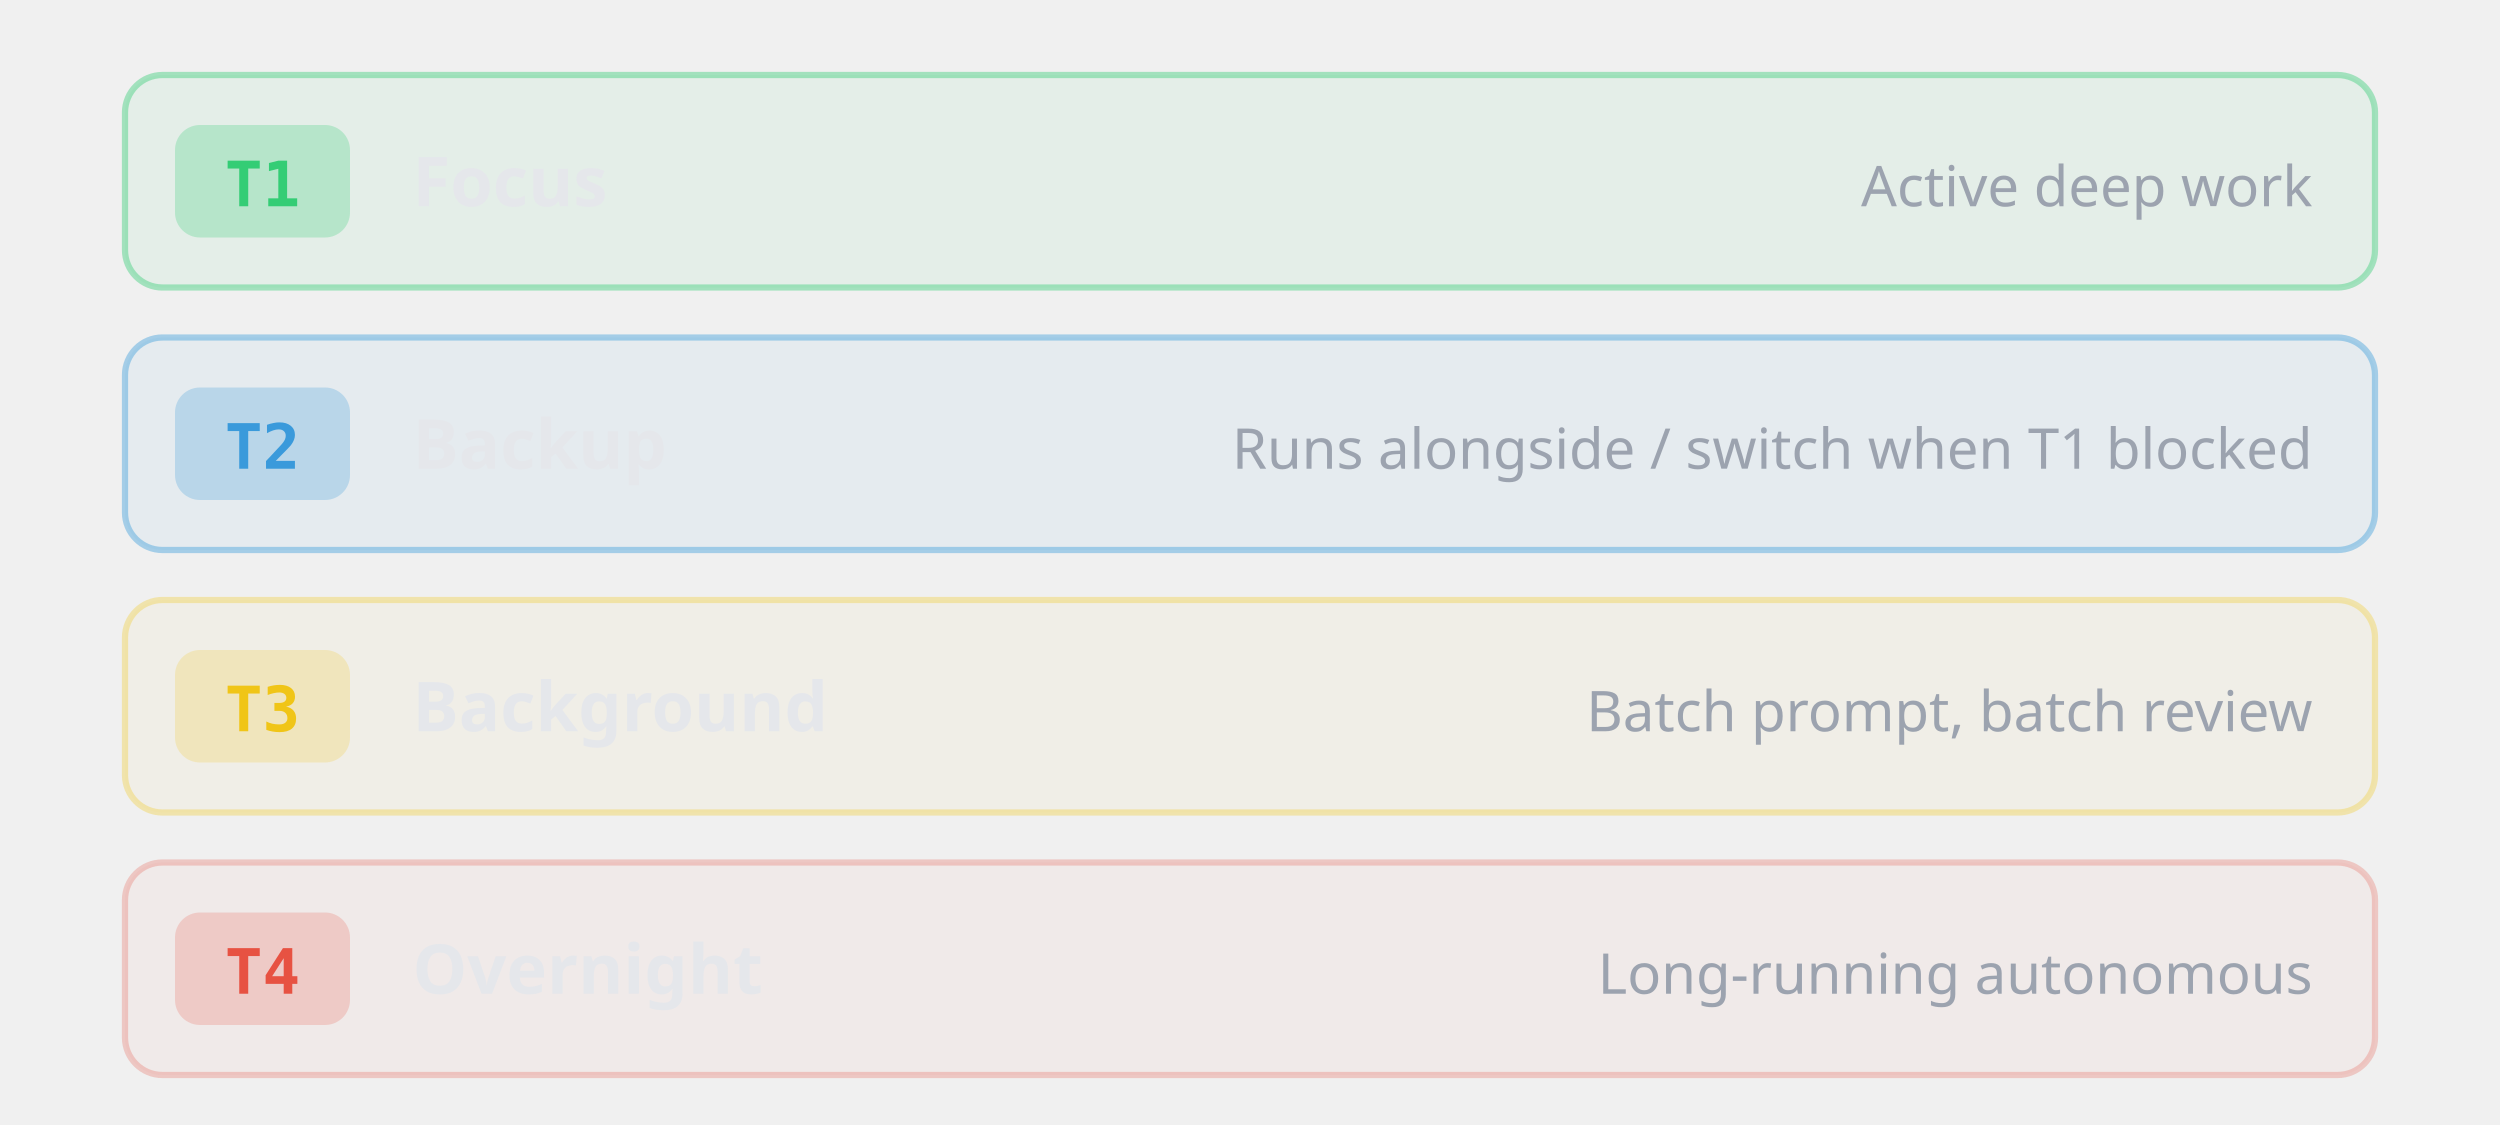
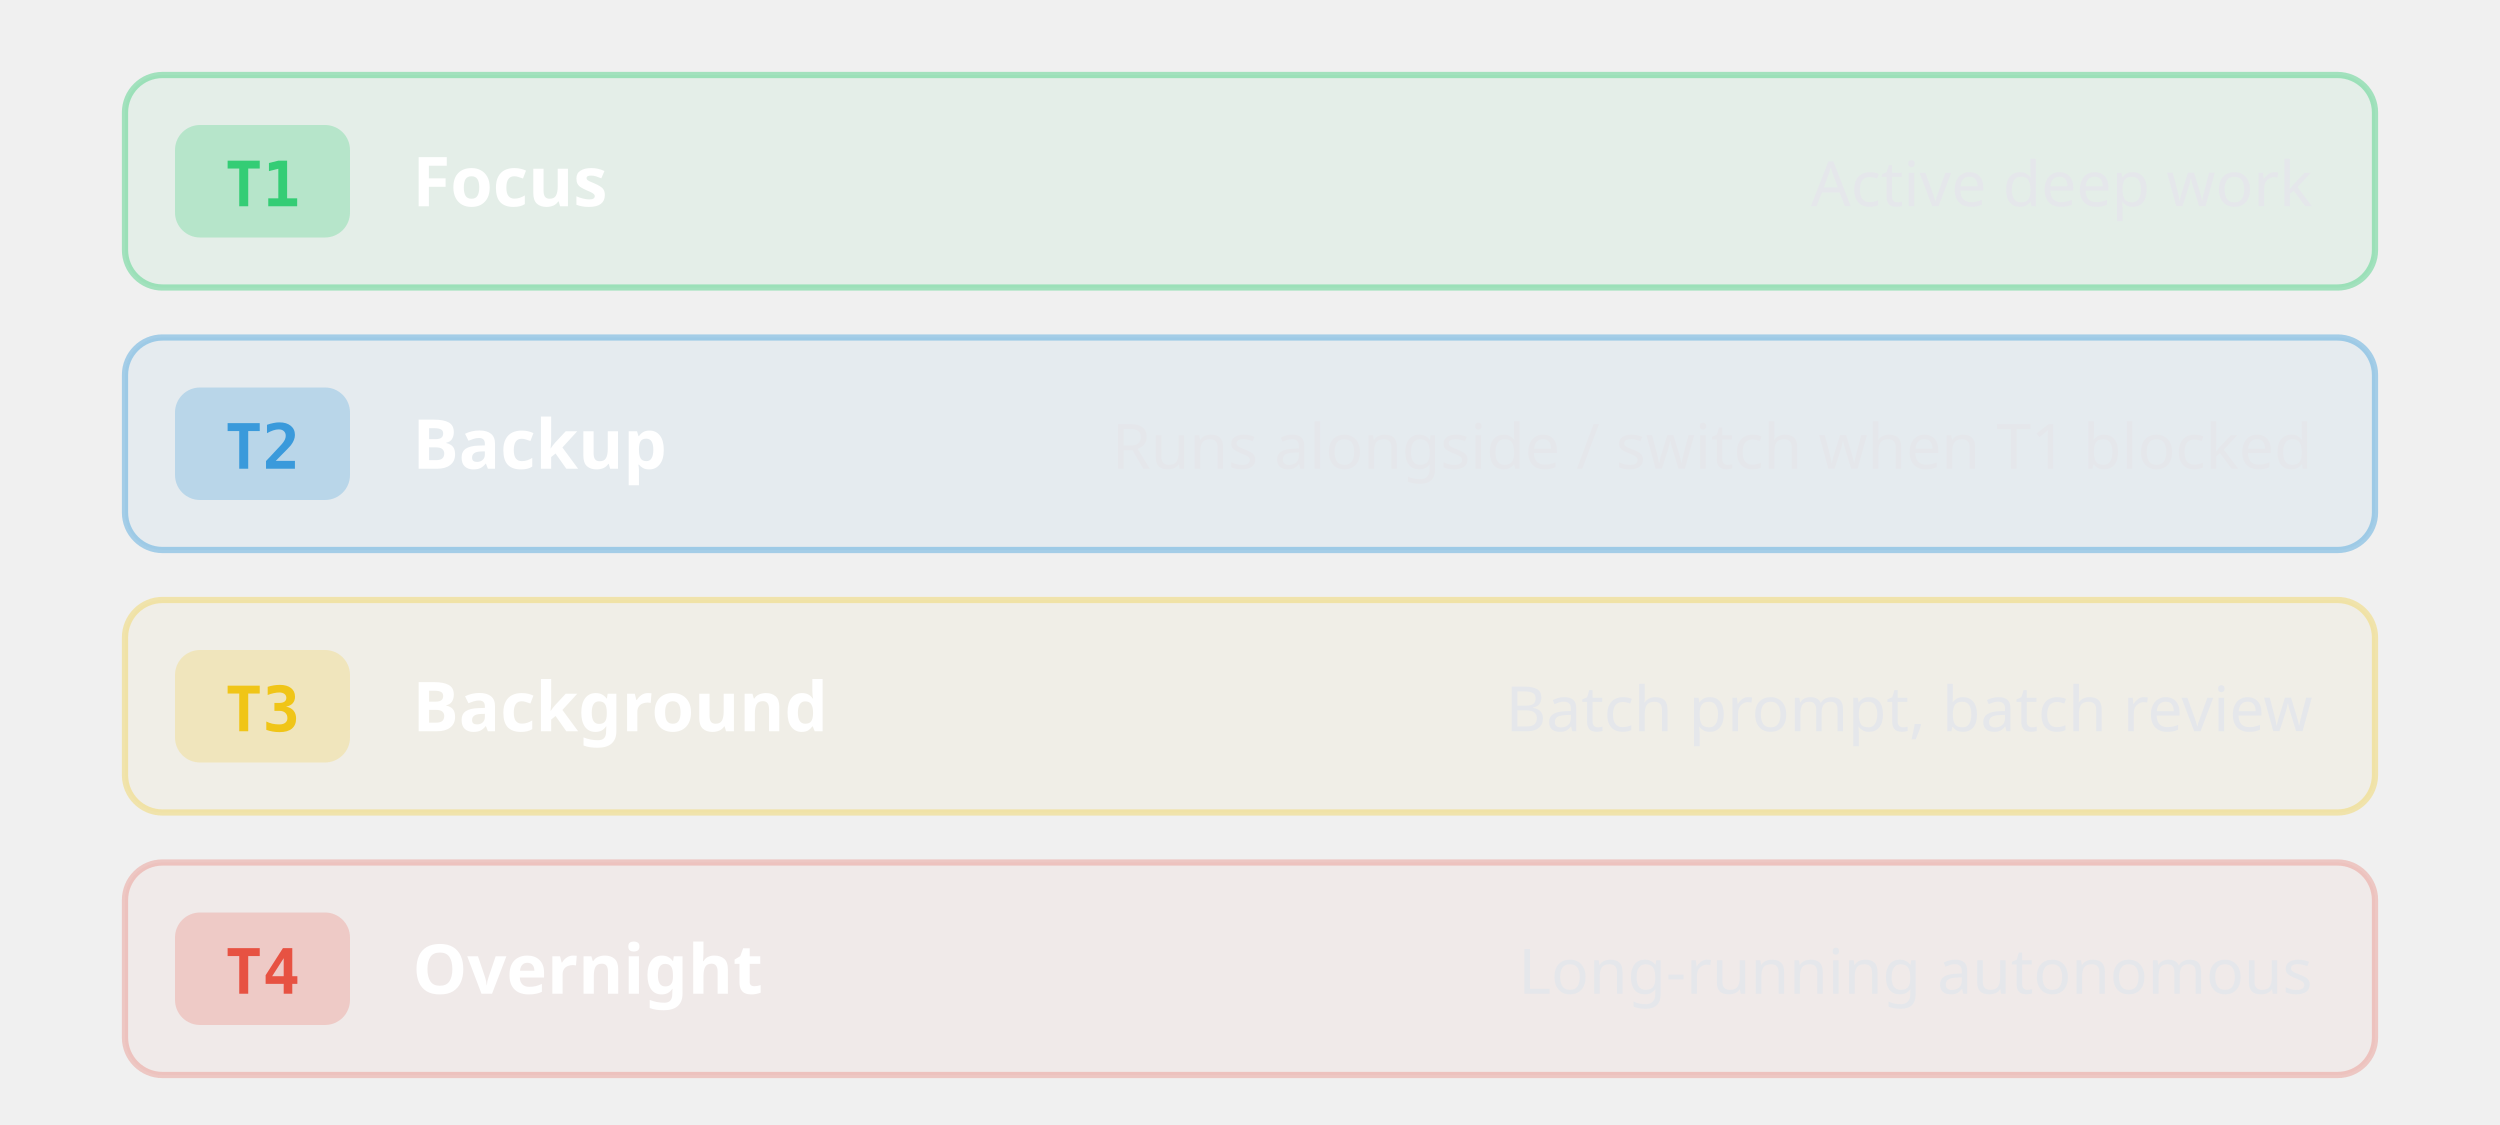
<svg xmlns="http://www.w3.org/2000/svg" width="400" height="180" viewBox="0 0 400 180" fill="none">
  <rect x="20" y="12" width="360" height="34" rx="6" fill="rgba(46,204,113,0.06)" stroke="rgba(46,204,113,0.4)" stroke-width="1" />
  <rect x="28" y="20" width="28" height="18" rx="4" fill="rgba(46,204,113,0.25)" />
  <text x="42" y="33" text-anchor="middle" font-family="monospace" font-weight="700" font-size="10" fill="rgba(46,204,113,0.95)">T1</text>
-   <text x="66" y="33" font-family="sans-serif" font-weight="600" font-size="11" fill="#e5e7eb">Focus</text>
-   <text x="370" y="33" text-anchor="end" font-family="sans-serif" font-size="9" fill="#9ca3af">Active deep work</text>
+   <text x="66" y="33" font-family="sans-serif" font-weight="600" font-size="11" fill="#ffffff">Focus</text>
+   <text x="370" y="33" text-anchor="end" font-family="sans-serif" font-size="10" fill="#e5e7eb">Active deep work</text>
  <rect x="20" y="54" width="360" height="34" rx="6" fill="rgba(52,152,219,0.06)" stroke="rgba(52,152,219,0.4)" stroke-width="1" />
  <rect x="28" y="62" width="28" height="18" rx="4" fill="rgba(52,152,219,0.25)" />
  <text x="42" y="75" text-anchor="middle" font-family="monospace" font-weight="700" font-size="10" fill="rgba(52,152,219,0.95)">T2</text>
-   <text x="66" y="75" font-family="sans-serif" font-weight="600" font-size="11" fill="#e5e7eb">Backup</text>
-   <text x="370" y="75" text-anchor="end" font-family="sans-serif" font-size="9" fill="#9ca3af">Runs alongside / switch when T1 blocked</text>
+   <text x="66" y="75" font-family="sans-serif" font-weight="600" font-size="11" fill="#ffffff">Backup</text>
+   <text x="370" y="75" text-anchor="end" font-family="sans-serif" font-size="10" fill="#e5e7eb">Runs alongside / switch when T1 blocked</text>
  <rect x="20" y="96" width="360" height="34" rx="6" fill="rgba(241,196,15,0.04)" stroke="rgba(241,196,15,0.3)" stroke-width="1" />
  <rect x="28" y="104" width="28" height="18" rx="4" fill="rgba(241,196,15,0.2)" />
  <text x="42" y="117" text-anchor="middle" font-family="monospace" font-weight="700" font-size="10" fill="rgba(241,196,15,0.95)">T3</text>
-   <text x="66" y="117" font-family="sans-serif" font-weight="600" font-size="11" fill="#e5e7eb">Background</text>
-   <text x="370" y="117" text-anchor="end" font-family="sans-serif" font-size="9" fill="#9ca3af">Batch prompt, batch review</text>
+   <text x="66" y="117" font-family="sans-serif" font-weight="600" font-size="11" fill="#ffffff">Background</text>
+   <text x="370" y="117" text-anchor="end" font-family="sans-serif" font-size="10" fill="#e5e7eb">Batch prompt, batch review</text>
  <rect x="20" y="138" width="360" height="34" rx="6" fill="rgba(231,76,60,0.04)" stroke="rgba(231,76,60,0.25)" stroke-width="1" />
  <rect x="28" y="146" width="28" height="18" rx="4" fill="rgba(231,76,60,0.2)" />
  <text x="42" y="159" text-anchor="middle" font-family="monospace" font-weight="700" font-size="10" fill="rgba(231,76,60,0.95)">T4</text>
-   <text x="66" y="159" font-family="sans-serif" font-weight="600" font-size="11" fill="#e5e7eb">Overnight</text>
-   <text x="370" y="159" text-anchor="end" font-family="sans-serif" font-size="9" fill="#9ca3af">Long-running autonomous</text>
+   <text x="66" y="159" font-family="sans-serif" font-weight="600" font-size="11" fill="#ffffff">Overnight</text>
+   <text x="370" y="159" text-anchor="end" font-family="sans-serif" font-size="10" fill="#e5e7eb">Long-running autonomous</text>
</svg>
